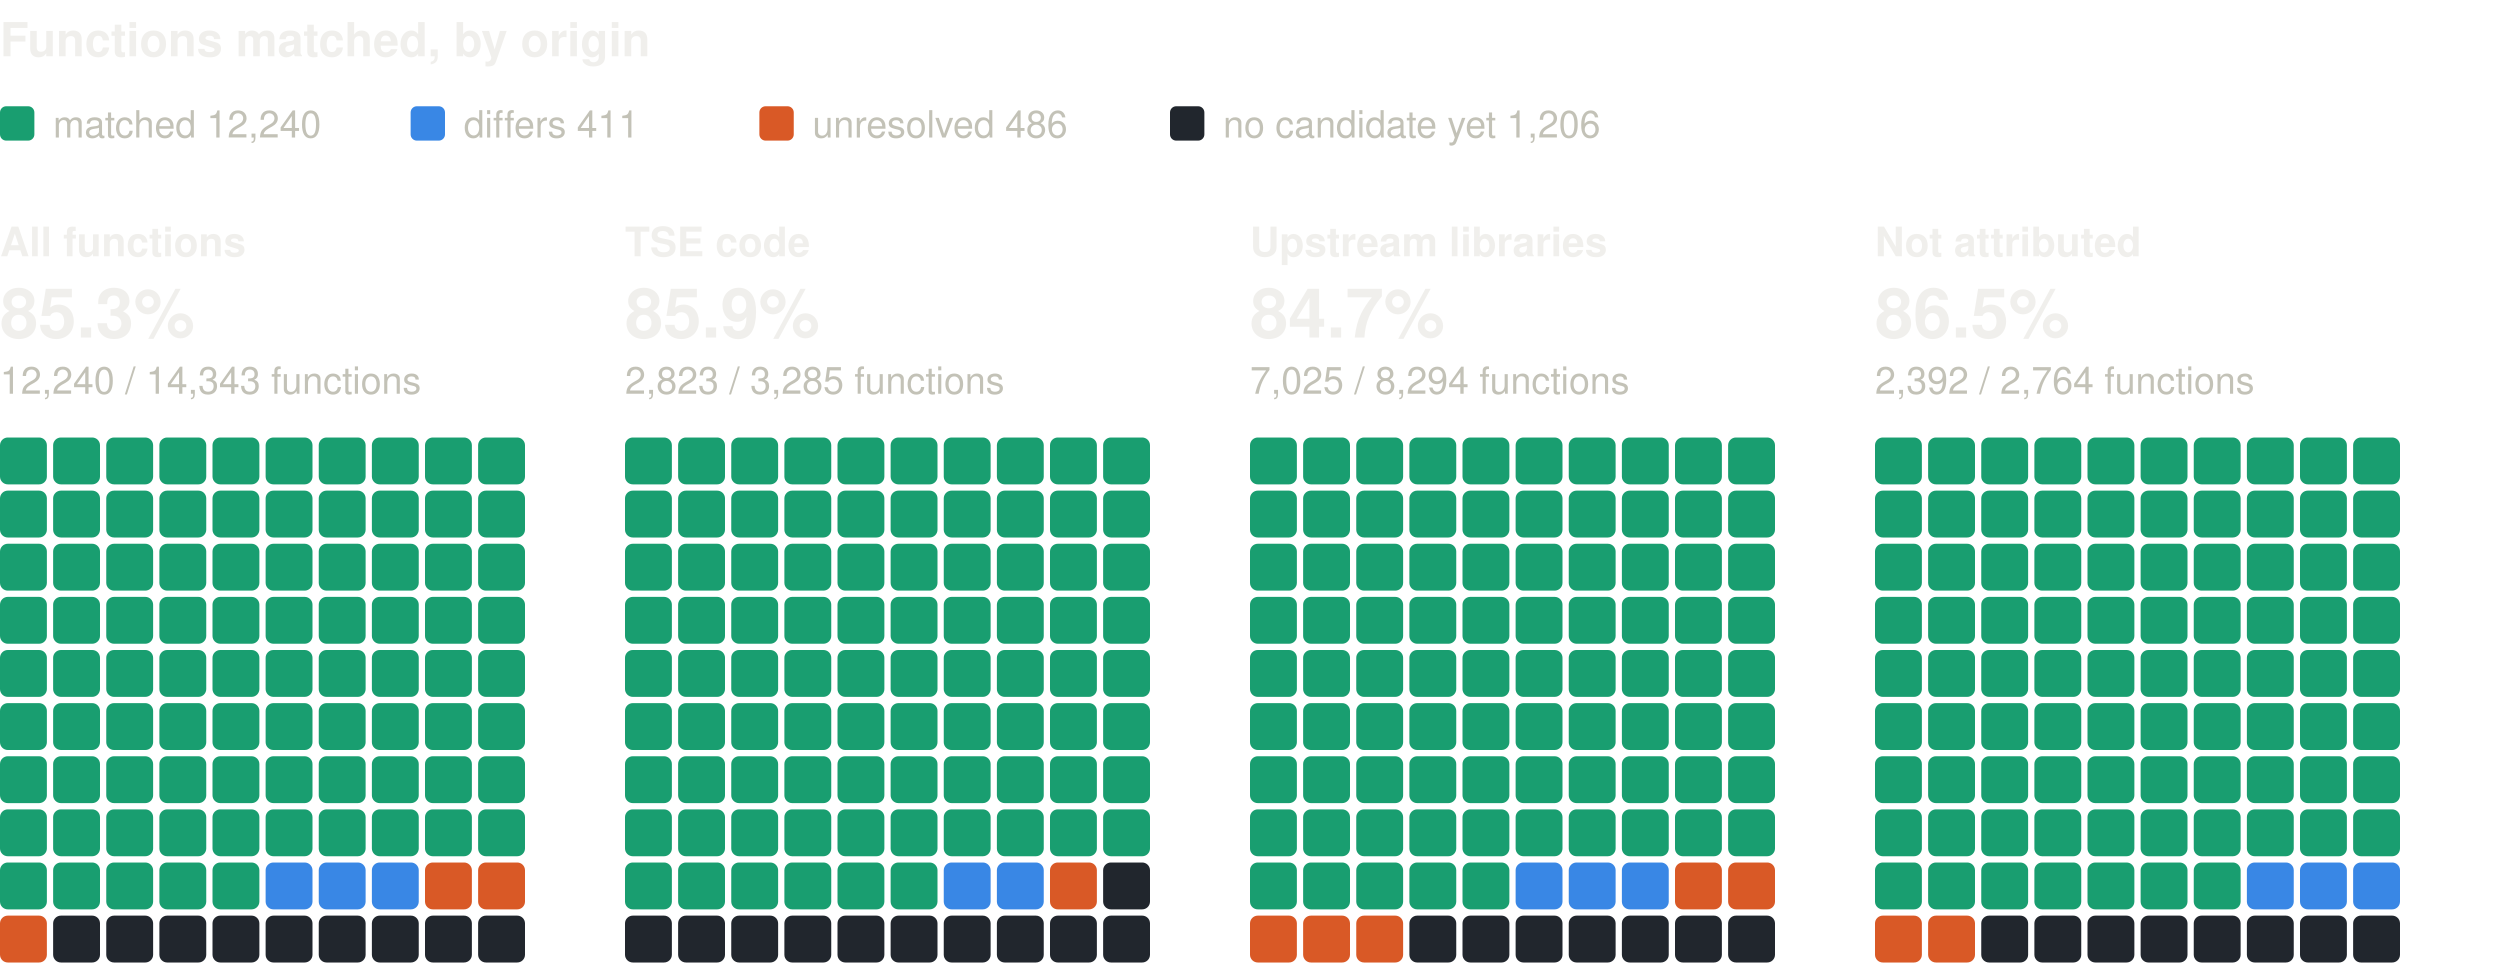
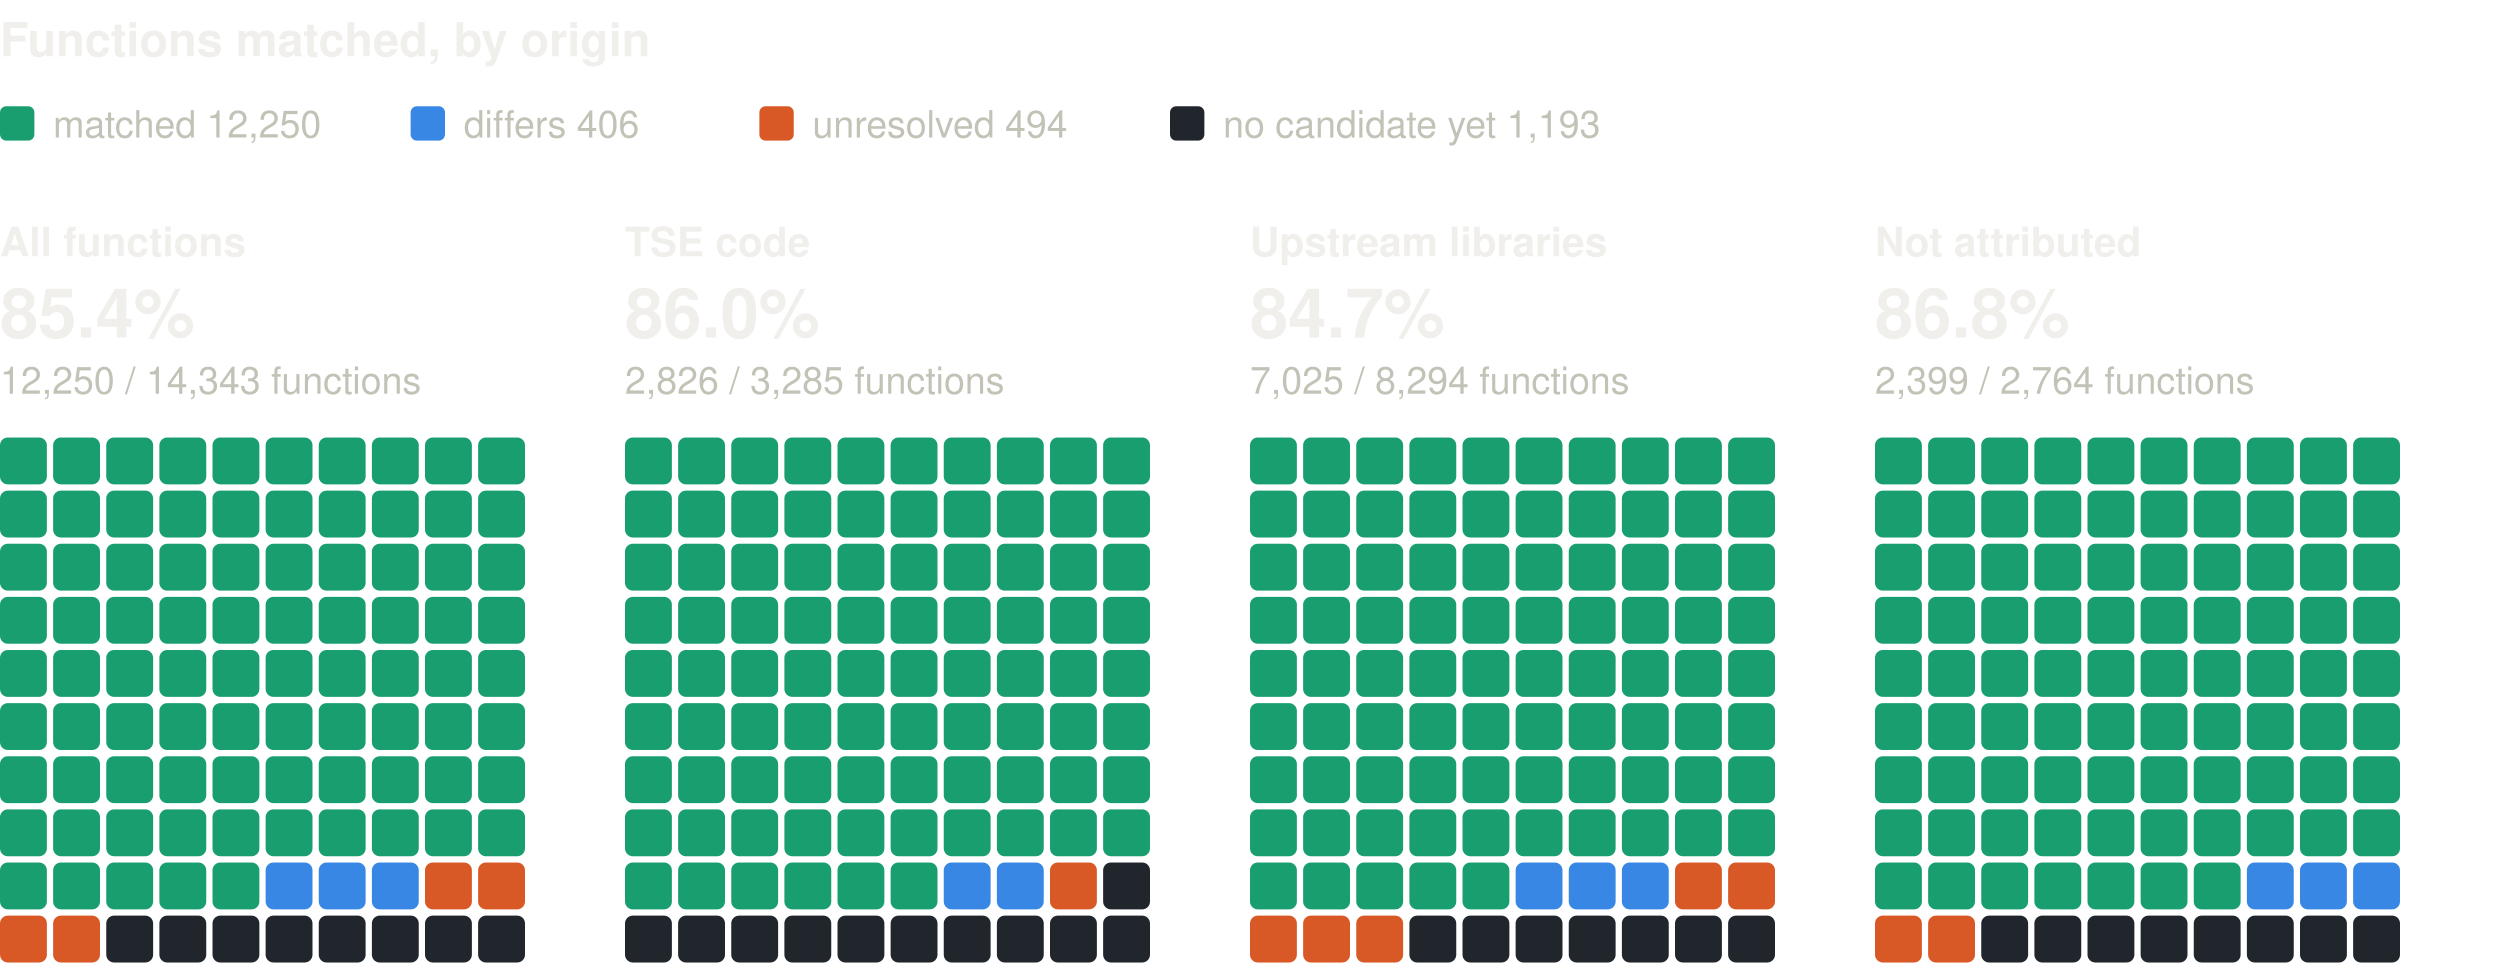
<svg xmlns="http://www.w3.org/2000/svg" width="800" height="310" viewBox="0 0 800 310" role="img" aria-label="Functions matched, by origin: one square per percent, coloured by verdict" font-family="system-ui, -apple-system, 'Segoe UI', Helvetica, Arial, sans-serif">
  <text x="0" y="18" font-size="15" fill="#f0efec" font-weight="600">Functions matched, by origin</text>
  <rect x="0" y="34" width="11" height="11" rx="2" fill="#199e70" />
-   <text x="17" y="44" font-size="12" fill="#c3c2b7">matched 12,240</text>
+   <text x="17" y="44" font-size="12" fill="#c3c2b7">matched 12,250</text>
  <rect x="131.4" y="34" width="11" height="11" rx="2" fill="#3987e5" />
-   <text x="148.4" y="44" font-size="12" fill="#c3c2b7">differs 411</text>
+   <text x="148.4" y="44" font-size="12" fill="#c3c2b7">differs 406</text>
  <rect x="243" y="34" width="11" height="11" rx="2" fill="#d95926" />
-   <text x="260" y="44" font-size="12" fill="#c3c2b7">unresolved 486</text>
+   <text x="260" y="44" font-size="12" fill="#c3c2b7">unresolved 494</text>
  <rect x="374.4" y="34" width="11" height="11" rx="2" fill="#21262d" />
-   <text x="391.4" y="44" font-size="12" fill="#c3c2b7">no candidate yet 1,206</text>
+   <text x="391.4" y="44" font-size="12" fill="#c3c2b7">no candidate yet 1,193</text>
  <text x="0" y="82" font-size="13" fill="#f0efec" font-weight="600">All functions</text>
-   <text x="0" y="108" font-size="22" fill="#f0efec" font-weight="600">85.3%</text>
-   <text x="0" y="126" font-size="12" fill="#c3c2b7">12,240 / 14,343 functions</text>
+   <text x="0" y="108" font-size="22" fill="#f0efec" font-weight="600">85.4%</text>
+   <text x="0" y="126" font-size="12" fill="#c3c2b7">12,250 / 14,343 functions</text>
  <rect x="0" y="140" width="15" height="15" rx="2.5" fill="#199e70" />
  <rect x="17" y="140" width="15" height="15" rx="2.5" fill="#199e70" />
  <rect x="34" y="140" width="15" height="15" rx="2.5" fill="#199e70" />
  <rect x="51" y="140" width="15" height="15" rx="2.5" fill="#199e70" />
  <rect x="68" y="140" width="15" height="15" rx="2.5" fill="#199e70" />
  <rect x="85" y="140" width="15" height="15" rx="2.5" fill="#199e70" />
  <rect x="102" y="140" width="15" height="15" rx="2.5" fill="#199e70" />
  <rect x="119" y="140" width="15" height="15" rx="2.5" fill="#199e70" />
  <rect x="136" y="140" width="15" height="15" rx="2.5" fill="#199e70" />
  <rect x="153" y="140" width="15" height="15" rx="2.5" fill="#199e70" />
  <rect x="0" y="157" width="15" height="15" rx="2.5" fill="#199e70" />
  <rect x="17" y="157" width="15" height="15" rx="2.5" fill="#199e70" />
  <rect x="34" y="157" width="15" height="15" rx="2.5" fill="#199e70" />
  <rect x="51" y="157" width="15" height="15" rx="2.5" fill="#199e70" />
  <rect x="68" y="157" width="15" height="15" rx="2.5" fill="#199e70" />
  <rect x="85" y="157" width="15" height="15" rx="2.5" fill="#199e70" />
  <rect x="102" y="157" width="15" height="15" rx="2.5" fill="#199e70" />
  <rect x="119" y="157" width="15" height="15" rx="2.5" fill="#199e70" />
  <rect x="136" y="157" width="15" height="15" rx="2.5" fill="#199e70" />
  <rect x="153" y="157" width="15" height="15" rx="2.5" fill="#199e70" />
  <rect x="0" y="174" width="15" height="15" rx="2.5" fill="#199e70" />
  <rect x="17" y="174" width="15" height="15" rx="2.5" fill="#199e70" />
  <rect x="34" y="174" width="15" height="15" rx="2.5" fill="#199e70" />
  <rect x="51" y="174" width="15" height="15" rx="2.5" fill="#199e70" />
  <rect x="68" y="174" width="15" height="15" rx="2.5" fill="#199e70" />
  <rect x="85" y="174" width="15" height="15" rx="2.5" fill="#199e70" />
  <rect x="102" y="174" width="15" height="15" rx="2.5" fill="#199e70" />
  <rect x="119" y="174" width="15" height="15" rx="2.5" fill="#199e70" />
  <rect x="136" y="174" width="15" height="15" rx="2.5" fill="#199e70" />
  <rect x="153" y="174" width="15" height="15" rx="2.5" fill="#199e70" />
  <rect x="0" y="191" width="15" height="15" rx="2.5" fill="#199e70" />
  <rect x="17" y="191" width="15" height="15" rx="2.5" fill="#199e70" />
  <rect x="34" y="191" width="15" height="15" rx="2.5" fill="#199e70" />
  <rect x="51" y="191" width="15" height="15" rx="2.5" fill="#199e70" />
  <rect x="68" y="191" width="15" height="15" rx="2.5" fill="#199e70" />
  <rect x="85" y="191" width="15" height="15" rx="2.5" fill="#199e70" />
  <rect x="102" y="191" width="15" height="15" rx="2.5" fill="#199e70" />
  <rect x="119" y="191" width="15" height="15" rx="2.5" fill="#199e70" />
  <rect x="136" y="191" width="15" height="15" rx="2.5" fill="#199e70" />
  <rect x="153" y="191" width="15" height="15" rx="2.5" fill="#199e70" />
  <rect x="0" y="208" width="15" height="15" rx="2.5" fill="#199e70" />
  <rect x="17" y="208" width="15" height="15" rx="2.5" fill="#199e70" />
  <rect x="34" y="208" width="15" height="15" rx="2.5" fill="#199e70" />
  <rect x="51" y="208" width="15" height="15" rx="2.5" fill="#199e70" />
  <rect x="68" y="208" width="15" height="15" rx="2.5" fill="#199e70" />
  <rect x="85" y="208" width="15" height="15" rx="2.5" fill="#199e70" />
  <rect x="102" y="208" width="15" height="15" rx="2.5" fill="#199e70" />
  <rect x="119" y="208" width="15" height="15" rx="2.5" fill="#199e70" />
  <rect x="136" y="208" width="15" height="15" rx="2.5" fill="#199e70" />
  <rect x="153" y="208" width="15" height="15" rx="2.5" fill="#199e70" />
  <rect x="0" y="225" width="15" height="15" rx="2.5" fill="#199e70" />
  <rect x="17" y="225" width="15" height="15" rx="2.5" fill="#199e70" />
  <rect x="34" y="225" width="15" height="15" rx="2.5" fill="#199e70" />
  <rect x="51" y="225" width="15" height="15" rx="2.5" fill="#199e70" />
  <rect x="68" y="225" width="15" height="15" rx="2.5" fill="#199e70" />
  <rect x="85" y="225" width="15" height="15" rx="2.5" fill="#199e70" />
  <rect x="102" y="225" width="15" height="15" rx="2.5" fill="#199e70" />
  <rect x="119" y="225" width="15" height="15" rx="2.5" fill="#199e70" />
  <rect x="136" y="225" width="15" height="15" rx="2.5" fill="#199e70" />
  <rect x="153" y="225" width="15" height="15" rx="2.5" fill="#199e70" />
  <rect x="0" y="242" width="15" height="15" rx="2.5" fill="#199e70" />
  <rect x="17" y="242" width="15" height="15" rx="2.5" fill="#199e70" />
  <rect x="34" y="242" width="15" height="15" rx="2.5" fill="#199e70" />
  <rect x="51" y="242" width="15" height="15" rx="2.5" fill="#199e70" />
  <rect x="68" y="242" width="15" height="15" rx="2.5" fill="#199e70" />
  <rect x="85" y="242" width="15" height="15" rx="2.5" fill="#199e70" />
  <rect x="102" y="242" width="15" height="15" rx="2.5" fill="#199e70" />
  <rect x="119" y="242" width="15" height="15" rx="2.5" fill="#199e70" />
  <rect x="136" y="242" width="15" height="15" rx="2.5" fill="#199e70" />
  <rect x="153" y="242" width="15" height="15" rx="2.5" fill="#199e70" />
  <rect x="0" y="259" width="15" height="15" rx="2.5" fill="#199e70" />
  <rect x="17" y="259" width="15" height="15" rx="2.5" fill="#199e70" />
  <rect x="34" y="259" width="15" height="15" rx="2.5" fill="#199e70" />
  <rect x="51" y="259" width="15" height="15" rx="2.5" fill="#199e70" />
  <rect x="68" y="259" width="15" height="15" rx="2.5" fill="#199e70" />
  <rect x="85" y="259" width="15" height="15" rx="2.5" fill="#199e70" />
  <rect x="102" y="259" width="15" height="15" rx="2.5" fill="#199e70" />
  <rect x="119" y="259" width="15" height="15" rx="2.5" fill="#199e70" />
  <rect x="136" y="259" width="15" height="15" rx="2.5" fill="#199e70" />
  <rect x="153" y="259" width="15" height="15" rx="2.5" fill="#199e70" />
  <rect x="0" y="276" width="15" height="15" rx="2.5" fill="#199e70" />
  <rect x="17" y="276" width="15" height="15" rx="2.5" fill="#199e70" />
  <rect x="34" y="276" width="15" height="15" rx="2.5" fill="#199e70" />
  <rect x="51" y="276" width="15" height="15" rx="2.5" fill="#199e70" />
  <rect x="68" y="276" width="15" height="15" rx="2.5" fill="#199e70" />
  <rect x="85" y="276" width="15" height="15" rx="2.5" fill="#3987e5" />
  <rect x="102" y="276" width="15" height="15" rx="2.5" fill="#3987e5" />
  <rect x="119" y="276" width="15" height="15" rx="2.5" fill="#3987e5" />
  <rect x="136" y="276" width="15" height="15" rx="2.5" fill="#d95926" />
  <rect x="153" y="276" width="15" height="15" rx="2.5" fill="#d95926" />
  <rect x="0" y="293" width="15" height="15" rx="2.5" fill="#d95926" />
-   <rect x="17" y="293" width="15" height="15" rx="2.5" fill="#21262d" />
+   <rect x="17" y="293" width="15" height="15" rx="2.5" fill="#d95926" />
  <rect x="34" y="293" width="15" height="15" rx="2.5" fill="#21262d" />
  <rect x="51" y="293" width="15" height="15" rx="2.5" fill="#21262d" />
  <rect x="68" y="293" width="15" height="15" rx="2.5" fill="#21262d" />
  <rect x="85" y="293" width="15" height="15" rx="2.5" fill="#21262d" />
  <rect x="102" y="293" width="15" height="15" rx="2.5" fill="#21262d" />
  <rect x="119" y="293" width="15" height="15" rx="2.5" fill="#21262d" />
  <rect x="136" y="293" width="15" height="15" rx="2.5" fill="#21262d" />
  <rect x="153" y="293" width="15" height="15" rx="2.5" fill="#21262d" />
  <text x="200" y="82" font-size="13" fill="#f0efec" font-weight="600">TSE code</text>
-   <text x="200" y="108" font-size="22" fill="#f0efec" font-weight="600">85.9%</text>
-   <text x="200" y="126" font-size="12" fill="#c3c2b7">2,823 / 3,285 functions</text>
+   <text x="200" y="108" font-size="22" fill="#f0efec" font-weight="600">86.0%</text>
+   <text x="200" y="126" font-size="12" fill="#c3c2b7">2,826 / 3,285 functions</text>
  <rect x="200" y="140" width="15" height="15" rx="2.5" fill="#199e70" />
  <rect x="217" y="140" width="15" height="15" rx="2.5" fill="#199e70" />
  <rect x="234" y="140" width="15" height="15" rx="2.5" fill="#199e70" />
  <rect x="251" y="140" width="15" height="15" rx="2.5" fill="#199e70" />
  <rect x="268" y="140" width="15" height="15" rx="2.5" fill="#199e70" />
  <rect x="285" y="140" width="15" height="15" rx="2.5" fill="#199e70" />
  <rect x="302" y="140" width="15" height="15" rx="2.5" fill="#199e70" />
  <rect x="319" y="140" width="15" height="15" rx="2.5" fill="#199e70" />
  <rect x="336" y="140" width="15" height="15" rx="2.5" fill="#199e70" />
  <rect x="353" y="140" width="15" height="15" rx="2.5" fill="#199e70" />
  <rect x="200" y="157" width="15" height="15" rx="2.5" fill="#199e70" />
  <rect x="217" y="157" width="15" height="15" rx="2.5" fill="#199e70" />
  <rect x="234" y="157" width="15" height="15" rx="2.5" fill="#199e70" />
  <rect x="251" y="157" width="15" height="15" rx="2.5" fill="#199e70" />
  <rect x="268" y="157" width="15" height="15" rx="2.5" fill="#199e70" />
  <rect x="285" y="157" width="15" height="15" rx="2.5" fill="#199e70" />
  <rect x="302" y="157" width="15" height="15" rx="2.5" fill="#199e70" />
  <rect x="319" y="157" width="15" height="15" rx="2.5" fill="#199e70" />
  <rect x="336" y="157" width="15" height="15" rx="2.5" fill="#199e70" />
  <rect x="353" y="157" width="15" height="15" rx="2.5" fill="#199e70" />
  <rect x="200" y="174" width="15" height="15" rx="2.5" fill="#199e70" />
  <rect x="217" y="174" width="15" height="15" rx="2.5" fill="#199e70" />
  <rect x="234" y="174" width="15" height="15" rx="2.5" fill="#199e70" />
  <rect x="251" y="174" width="15" height="15" rx="2.5" fill="#199e70" />
  <rect x="268" y="174" width="15" height="15" rx="2.5" fill="#199e70" />
  <rect x="285" y="174" width="15" height="15" rx="2.5" fill="#199e70" />
  <rect x="302" y="174" width="15" height="15" rx="2.5" fill="#199e70" />
  <rect x="319" y="174" width="15" height="15" rx="2.5" fill="#199e70" />
  <rect x="336" y="174" width="15" height="15" rx="2.5" fill="#199e70" />
  <rect x="353" y="174" width="15" height="15" rx="2.5" fill="#199e70" />
  <rect x="200" y="191" width="15" height="15" rx="2.5" fill="#199e70" />
  <rect x="217" y="191" width="15" height="15" rx="2.5" fill="#199e70" />
  <rect x="234" y="191" width="15" height="15" rx="2.5" fill="#199e70" />
  <rect x="251" y="191" width="15" height="15" rx="2.5" fill="#199e70" />
  <rect x="268" y="191" width="15" height="15" rx="2.5" fill="#199e70" />
  <rect x="285" y="191" width="15" height="15" rx="2.5" fill="#199e70" />
  <rect x="302" y="191" width="15" height="15" rx="2.5" fill="#199e70" />
  <rect x="319" y="191" width="15" height="15" rx="2.5" fill="#199e70" />
  <rect x="336" y="191" width="15" height="15" rx="2.5" fill="#199e70" />
  <rect x="353" y="191" width="15" height="15" rx="2.5" fill="#199e70" />
  <rect x="200" y="208" width="15" height="15" rx="2.5" fill="#199e70" />
  <rect x="217" y="208" width="15" height="15" rx="2.5" fill="#199e70" />
  <rect x="234" y="208" width="15" height="15" rx="2.5" fill="#199e70" />
  <rect x="251" y="208" width="15" height="15" rx="2.5" fill="#199e70" />
  <rect x="268" y="208" width="15" height="15" rx="2.5" fill="#199e70" />
  <rect x="285" y="208" width="15" height="15" rx="2.5" fill="#199e70" />
  <rect x="302" y="208" width="15" height="15" rx="2.5" fill="#199e70" />
  <rect x="319" y="208" width="15" height="15" rx="2.5" fill="#199e70" />
  <rect x="336" y="208" width="15" height="15" rx="2.5" fill="#199e70" />
  <rect x="353" y="208" width="15" height="15" rx="2.5" fill="#199e70" />
  <rect x="200" y="225" width="15" height="15" rx="2.5" fill="#199e70" />
  <rect x="217" y="225" width="15" height="15" rx="2.5" fill="#199e70" />
  <rect x="234" y="225" width="15" height="15" rx="2.5" fill="#199e70" />
  <rect x="251" y="225" width="15" height="15" rx="2.5" fill="#199e70" />
  <rect x="268" y="225" width="15" height="15" rx="2.5" fill="#199e70" />
  <rect x="285" y="225" width="15" height="15" rx="2.5" fill="#199e70" />
  <rect x="302" y="225" width="15" height="15" rx="2.5" fill="#199e70" />
  <rect x="319" y="225" width="15" height="15" rx="2.5" fill="#199e70" />
  <rect x="336" y="225" width="15" height="15" rx="2.5" fill="#199e70" />
  <rect x="353" y="225" width="15" height="15" rx="2.5" fill="#199e70" />
  <rect x="200" y="242" width="15" height="15" rx="2.5" fill="#199e70" />
  <rect x="217" y="242" width="15" height="15" rx="2.5" fill="#199e70" />
  <rect x="234" y="242" width="15" height="15" rx="2.5" fill="#199e70" />
  <rect x="251" y="242" width="15" height="15" rx="2.5" fill="#199e70" />
  <rect x="268" y="242" width="15" height="15" rx="2.5" fill="#199e70" />
  <rect x="285" y="242" width="15" height="15" rx="2.5" fill="#199e70" />
  <rect x="302" y="242" width="15" height="15" rx="2.5" fill="#199e70" />
  <rect x="319" y="242" width="15" height="15" rx="2.5" fill="#199e70" />
  <rect x="336" y="242" width="15" height="15" rx="2.5" fill="#199e70" />
  <rect x="353" y="242" width="15" height="15" rx="2.5" fill="#199e70" />
  <rect x="200" y="259" width="15" height="15" rx="2.5" fill="#199e70" />
  <rect x="217" y="259" width="15" height="15" rx="2.5" fill="#199e70" />
  <rect x="234" y="259" width="15" height="15" rx="2.5" fill="#199e70" />
  <rect x="251" y="259" width="15" height="15" rx="2.5" fill="#199e70" />
  <rect x="268" y="259" width="15" height="15" rx="2.5" fill="#199e70" />
  <rect x="285" y="259" width="15" height="15" rx="2.5" fill="#199e70" />
  <rect x="302" y="259" width="15" height="15" rx="2.5" fill="#199e70" />
  <rect x="319" y="259" width="15" height="15" rx="2.5" fill="#199e70" />
  <rect x="336" y="259" width="15" height="15" rx="2.5" fill="#199e70" />
  <rect x="353" y="259" width="15" height="15" rx="2.5" fill="#199e70" />
  <rect x="200" y="276" width="15" height="15" rx="2.5" fill="#199e70" />
  <rect x="217" y="276" width="15" height="15" rx="2.5" fill="#199e70" />
  <rect x="234" y="276" width="15" height="15" rx="2.5" fill="#199e70" />
  <rect x="251" y="276" width="15" height="15" rx="2.5" fill="#199e70" />
  <rect x="268" y="276" width="15" height="15" rx="2.5" fill="#199e70" />
  <rect x="285" y="276" width="15" height="15" rx="2.5" fill="#199e70" />
  <rect x="302" y="276" width="15" height="15" rx="2.5" fill="#3987e5" />
  <rect x="319" y="276" width="15" height="15" rx="2.5" fill="#3987e5" />
  <rect x="336" y="276" width="15" height="15" rx="2.5" fill="#d95926" />
  <rect x="353" y="276" width="15" height="15" rx="2.5" fill="#21262d" />
  <rect x="200" y="293" width="15" height="15" rx="2.5" fill="#21262d" />
  <rect x="217" y="293" width="15" height="15" rx="2.5" fill="#21262d" />
  <rect x="234" y="293" width="15" height="15" rx="2.5" fill="#21262d" />
  <rect x="251" y="293" width="15" height="15" rx="2.5" fill="#21262d" />
  <rect x="268" y="293" width="15" height="15" rx="2.5" fill="#21262d" />
  <rect x="285" y="293" width="15" height="15" rx="2.5" fill="#21262d" />
  <rect x="302" y="293" width="15" height="15" rx="2.5" fill="#21262d" />
  <rect x="319" y="293" width="15" height="15" rx="2.5" fill="#21262d" />
  <rect x="336" y="293" width="15" height="15" rx="2.5" fill="#21262d" />
  <rect x="353" y="293" width="15" height="15" rx="2.5" fill="#21262d" />
  <text x="400" y="82" font-size="13" fill="#f0efec" font-weight="600">Upstream libraries</text>
  <text x="400" y="108" font-size="22" fill="#f0efec" font-weight="600">84.7%</text>
  <text x="400" y="126" font-size="12" fill="#c3c2b7">7,025 / 8,294 functions</text>
  <rect x="400" y="140" width="15" height="15" rx="2.5" fill="#199e70" />
  <rect x="417" y="140" width="15" height="15" rx="2.5" fill="#199e70" />
  <rect x="434" y="140" width="15" height="15" rx="2.5" fill="#199e70" />
  <rect x="451" y="140" width="15" height="15" rx="2.5" fill="#199e70" />
  <rect x="468" y="140" width="15" height="15" rx="2.5" fill="#199e70" />
  <rect x="485" y="140" width="15" height="15" rx="2.5" fill="#199e70" />
  <rect x="502" y="140" width="15" height="15" rx="2.5" fill="#199e70" />
  <rect x="519" y="140" width="15" height="15" rx="2.5" fill="#199e70" />
  <rect x="536" y="140" width="15" height="15" rx="2.5" fill="#199e70" />
  <rect x="553" y="140" width="15" height="15" rx="2.5" fill="#199e70" />
  <rect x="400" y="157" width="15" height="15" rx="2.5" fill="#199e70" />
  <rect x="417" y="157" width="15" height="15" rx="2.5" fill="#199e70" />
  <rect x="434" y="157" width="15" height="15" rx="2.5" fill="#199e70" />
  <rect x="451" y="157" width="15" height="15" rx="2.5" fill="#199e70" />
  <rect x="468" y="157" width="15" height="15" rx="2.5" fill="#199e70" />
  <rect x="485" y="157" width="15" height="15" rx="2.5" fill="#199e70" />
  <rect x="502" y="157" width="15" height="15" rx="2.5" fill="#199e70" />
  <rect x="519" y="157" width="15" height="15" rx="2.5" fill="#199e70" />
  <rect x="536" y="157" width="15" height="15" rx="2.5" fill="#199e70" />
  <rect x="553" y="157" width="15" height="15" rx="2.5" fill="#199e70" />
  <rect x="400" y="174" width="15" height="15" rx="2.5" fill="#199e70" />
  <rect x="417" y="174" width="15" height="15" rx="2.5" fill="#199e70" />
  <rect x="434" y="174" width="15" height="15" rx="2.5" fill="#199e70" />
  <rect x="451" y="174" width="15" height="15" rx="2.5" fill="#199e70" />
  <rect x="468" y="174" width="15" height="15" rx="2.5" fill="#199e70" />
  <rect x="485" y="174" width="15" height="15" rx="2.5" fill="#199e70" />
  <rect x="502" y="174" width="15" height="15" rx="2.5" fill="#199e70" />
  <rect x="519" y="174" width="15" height="15" rx="2.5" fill="#199e70" />
  <rect x="536" y="174" width="15" height="15" rx="2.5" fill="#199e70" />
  <rect x="553" y="174" width="15" height="15" rx="2.5" fill="#199e70" />
  <rect x="400" y="191" width="15" height="15" rx="2.5" fill="#199e70" />
  <rect x="417" y="191" width="15" height="15" rx="2.5" fill="#199e70" />
  <rect x="434" y="191" width="15" height="15" rx="2.5" fill="#199e70" />
  <rect x="451" y="191" width="15" height="15" rx="2.5" fill="#199e70" />
  <rect x="468" y="191" width="15" height="15" rx="2.5" fill="#199e70" />
  <rect x="485" y="191" width="15" height="15" rx="2.5" fill="#199e70" />
  <rect x="502" y="191" width="15" height="15" rx="2.5" fill="#199e70" />
  <rect x="519" y="191" width="15" height="15" rx="2.5" fill="#199e70" />
  <rect x="536" y="191" width="15" height="15" rx="2.5" fill="#199e70" />
  <rect x="553" y="191" width="15" height="15" rx="2.5" fill="#199e70" />
  <rect x="400" y="208" width="15" height="15" rx="2.5" fill="#199e70" />
  <rect x="417" y="208" width="15" height="15" rx="2.5" fill="#199e70" />
  <rect x="434" y="208" width="15" height="15" rx="2.5" fill="#199e70" />
  <rect x="451" y="208" width="15" height="15" rx="2.5" fill="#199e70" />
  <rect x="468" y="208" width="15" height="15" rx="2.5" fill="#199e70" />
  <rect x="485" y="208" width="15" height="15" rx="2.5" fill="#199e70" />
  <rect x="502" y="208" width="15" height="15" rx="2.5" fill="#199e70" />
  <rect x="519" y="208" width="15" height="15" rx="2.5" fill="#199e70" />
  <rect x="536" y="208" width="15" height="15" rx="2.5" fill="#199e70" />
  <rect x="553" y="208" width="15" height="15" rx="2.5" fill="#199e70" />
  <rect x="400" y="225" width="15" height="15" rx="2.5" fill="#199e70" />
  <rect x="417" y="225" width="15" height="15" rx="2.5" fill="#199e70" />
  <rect x="434" y="225" width="15" height="15" rx="2.5" fill="#199e70" />
  <rect x="451" y="225" width="15" height="15" rx="2.5" fill="#199e70" />
  <rect x="468" y="225" width="15" height="15" rx="2.5" fill="#199e70" />
  <rect x="485" y="225" width="15" height="15" rx="2.5" fill="#199e70" />
  <rect x="502" y="225" width="15" height="15" rx="2.5" fill="#199e70" />
  <rect x="519" y="225" width="15" height="15" rx="2.5" fill="#199e70" />
  <rect x="536" y="225" width="15" height="15" rx="2.5" fill="#199e70" />
  <rect x="553" y="225" width="15" height="15" rx="2.5" fill="#199e70" />
  <rect x="400" y="242" width="15" height="15" rx="2.5" fill="#199e70" />
  <rect x="417" y="242" width="15" height="15" rx="2.5" fill="#199e70" />
  <rect x="434" y="242" width="15" height="15" rx="2.5" fill="#199e70" />
  <rect x="451" y="242" width="15" height="15" rx="2.5" fill="#199e70" />
  <rect x="468" y="242" width="15" height="15" rx="2.5" fill="#199e70" />
  <rect x="485" y="242" width="15" height="15" rx="2.5" fill="#199e70" />
  <rect x="502" y="242" width="15" height="15" rx="2.5" fill="#199e70" />
  <rect x="519" y="242" width="15" height="15" rx="2.5" fill="#199e70" />
  <rect x="536" y="242" width="15" height="15" rx="2.5" fill="#199e70" />
  <rect x="553" y="242" width="15" height="15" rx="2.5" fill="#199e70" />
  <rect x="400" y="259" width="15" height="15" rx="2.5" fill="#199e70" />
  <rect x="417" y="259" width="15" height="15" rx="2.5" fill="#199e70" />
  <rect x="434" y="259" width="15" height="15" rx="2.5" fill="#199e70" />
  <rect x="451" y="259" width="15" height="15" rx="2.5" fill="#199e70" />
  <rect x="468" y="259" width="15" height="15" rx="2.5" fill="#199e70" />
  <rect x="485" y="259" width="15" height="15" rx="2.5" fill="#199e70" />
  <rect x="502" y="259" width="15" height="15" rx="2.5" fill="#199e70" />
  <rect x="519" y="259" width="15" height="15" rx="2.5" fill="#199e70" />
  <rect x="536" y="259" width="15" height="15" rx="2.5" fill="#199e70" />
  <rect x="553" y="259" width="15" height="15" rx="2.5" fill="#199e70" />
  <rect x="400" y="276" width="15" height="15" rx="2.5" fill="#199e70" />
  <rect x="417" y="276" width="15" height="15" rx="2.5" fill="#199e70" />
  <rect x="434" y="276" width="15" height="15" rx="2.5" fill="#199e70" />
  <rect x="451" y="276" width="15" height="15" rx="2.5" fill="#199e70" />
  <rect x="468" y="276" width="15" height="15" rx="2.5" fill="#199e70" />
  <rect x="485" y="276" width="15" height="15" rx="2.5" fill="#3987e5" />
  <rect x="502" y="276" width="15" height="15" rx="2.5" fill="#3987e5" />
  <rect x="519" y="276" width="15" height="15" rx="2.5" fill="#3987e5" />
  <rect x="536" y="276" width="15" height="15" rx="2.5" fill="#d95926" />
  <rect x="553" y="276" width="15" height="15" rx="2.5" fill="#d95926" />
  <rect x="400" y="293" width="15" height="15" rx="2.5" fill="#d95926" />
  <rect x="417" y="293" width="15" height="15" rx="2.5" fill="#d95926" />
  <rect x="434" y="293" width="15" height="15" rx="2.5" fill="#d95926" />
  <rect x="451" y="293" width="15" height="15" rx="2.5" fill="#21262d" />
  <rect x="468" y="293" width="15" height="15" rx="2.5" fill="#21262d" />
  <rect x="485" y="293" width="15" height="15" rx="2.5" fill="#21262d" />
  <rect x="502" y="293" width="15" height="15" rx="2.5" fill="#21262d" />
  <rect x="519" y="293" width="15" height="15" rx="2.5" fill="#21262d" />
  <rect x="536" y="293" width="15" height="15" rx="2.5" fill="#21262d" />
  <rect x="553" y="293" width="15" height="15" rx="2.5" fill="#21262d" />
  <text x="600" y="82" font-size="13" fill="#f0efec" font-weight="600">Not attributed</text>
-   <text x="600" y="108" font-size="22" fill="#f0efec" font-weight="600">86.5%</text>
-   <text x="600" y="126" font-size="12" fill="#c3c2b7">2,392 / 2,764 functions</text>
+   <text x="600" y="108" font-size="22" fill="#f0efec" font-weight="600">86.8%</text>
+   <text x="600" y="126" font-size="12" fill="#c3c2b7">2,399 / 2,764 functions</text>
  <rect x="600" y="140" width="15" height="15" rx="2.5" fill="#199e70" />
  <rect x="617" y="140" width="15" height="15" rx="2.5" fill="#199e70" />
  <rect x="634" y="140" width="15" height="15" rx="2.5" fill="#199e70" />
  <rect x="651" y="140" width="15" height="15" rx="2.5" fill="#199e70" />
  <rect x="668" y="140" width="15" height="15" rx="2.5" fill="#199e70" />
  <rect x="685" y="140" width="15" height="15" rx="2.5" fill="#199e70" />
  <rect x="702" y="140" width="15" height="15" rx="2.5" fill="#199e70" />
  <rect x="719" y="140" width="15" height="15" rx="2.5" fill="#199e70" />
  <rect x="736" y="140" width="15" height="15" rx="2.5" fill="#199e70" />
  <rect x="753" y="140" width="15" height="15" rx="2.5" fill="#199e70" />
  <rect x="600" y="157" width="15" height="15" rx="2.5" fill="#199e70" />
  <rect x="617" y="157" width="15" height="15" rx="2.5" fill="#199e70" />
  <rect x="634" y="157" width="15" height="15" rx="2.5" fill="#199e70" />
  <rect x="651" y="157" width="15" height="15" rx="2.5" fill="#199e70" />
  <rect x="668" y="157" width="15" height="15" rx="2.5" fill="#199e70" />
  <rect x="685" y="157" width="15" height="15" rx="2.5" fill="#199e70" />
  <rect x="702" y="157" width="15" height="15" rx="2.5" fill="#199e70" />
  <rect x="719" y="157" width="15" height="15" rx="2.5" fill="#199e70" />
  <rect x="736" y="157" width="15" height="15" rx="2.5" fill="#199e70" />
  <rect x="753" y="157" width="15" height="15" rx="2.5" fill="#199e70" />
  <rect x="600" y="174" width="15" height="15" rx="2.5" fill="#199e70" />
  <rect x="617" y="174" width="15" height="15" rx="2.5" fill="#199e70" />
  <rect x="634" y="174" width="15" height="15" rx="2.5" fill="#199e70" />
  <rect x="651" y="174" width="15" height="15" rx="2.5" fill="#199e70" />
  <rect x="668" y="174" width="15" height="15" rx="2.5" fill="#199e70" />
  <rect x="685" y="174" width="15" height="15" rx="2.5" fill="#199e70" />
  <rect x="702" y="174" width="15" height="15" rx="2.5" fill="#199e70" />
  <rect x="719" y="174" width="15" height="15" rx="2.5" fill="#199e70" />
  <rect x="736" y="174" width="15" height="15" rx="2.5" fill="#199e70" />
  <rect x="753" y="174" width="15" height="15" rx="2.5" fill="#199e70" />
  <rect x="600" y="191" width="15" height="15" rx="2.5" fill="#199e70" />
  <rect x="617" y="191" width="15" height="15" rx="2.5" fill="#199e70" />
  <rect x="634" y="191" width="15" height="15" rx="2.5" fill="#199e70" />
  <rect x="651" y="191" width="15" height="15" rx="2.5" fill="#199e70" />
  <rect x="668" y="191" width="15" height="15" rx="2.5" fill="#199e70" />
  <rect x="685" y="191" width="15" height="15" rx="2.5" fill="#199e70" />
  <rect x="702" y="191" width="15" height="15" rx="2.5" fill="#199e70" />
  <rect x="719" y="191" width="15" height="15" rx="2.5" fill="#199e70" />
  <rect x="736" y="191" width="15" height="15" rx="2.5" fill="#199e70" />
  <rect x="753" y="191" width="15" height="15" rx="2.5" fill="#199e70" />
  <rect x="600" y="208" width="15" height="15" rx="2.5" fill="#199e70" />
  <rect x="617" y="208" width="15" height="15" rx="2.5" fill="#199e70" />
  <rect x="634" y="208" width="15" height="15" rx="2.5" fill="#199e70" />
  <rect x="651" y="208" width="15" height="15" rx="2.5" fill="#199e70" />
  <rect x="668" y="208" width="15" height="15" rx="2.5" fill="#199e70" />
  <rect x="685" y="208" width="15" height="15" rx="2.5" fill="#199e70" />
  <rect x="702" y="208" width="15" height="15" rx="2.5" fill="#199e70" />
  <rect x="719" y="208" width="15" height="15" rx="2.5" fill="#199e70" />
  <rect x="736" y="208" width="15" height="15" rx="2.5" fill="#199e70" />
  <rect x="753" y="208" width="15" height="15" rx="2.5" fill="#199e70" />
  <rect x="600" y="225" width="15" height="15" rx="2.5" fill="#199e70" />
  <rect x="617" y="225" width="15" height="15" rx="2.5" fill="#199e70" />
  <rect x="634" y="225" width="15" height="15" rx="2.5" fill="#199e70" />
  <rect x="651" y="225" width="15" height="15" rx="2.5" fill="#199e70" />
  <rect x="668" y="225" width="15" height="15" rx="2.5" fill="#199e70" />
  <rect x="685" y="225" width="15" height="15" rx="2.5" fill="#199e70" />
  <rect x="702" y="225" width="15" height="15" rx="2.5" fill="#199e70" />
  <rect x="719" y="225" width="15" height="15" rx="2.5" fill="#199e70" />
  <rect x="736" y="225" width="15" height="15" rx="2.5" fill="#199e70" />
  <rect x="753" y="225" width="15" height="15" rx="2.5" fill="#199e70" />
  <rect x="600" y="242" width="15" height="15" rx="2.5" fill="#199e70" />
  <rect x="617" y="242" width="15" height="15" rx="2.5" fill="#199e70" />
  <rect x="634" y="242" width="15" height="15" rx="2.5" fill="#199e70" />
  <rect x="651" y="242" width="15" height="15" rx="2.5" fill="#199e70" />
  <rect x="668" y="242" width="15" height="15" rx="2.5" fill="#199e70" />
  <rect x="685" y="242" width="15" height="15" rx="2.5" fill="#199e70" />
  <rect x="702" y="242" width="15" height="15" rx="2.5" fill="#199e70" />
  <rect x="719" y="242" width="15" height="15" rx="2.5" fill="#199e70" />
  <rect x="736" y="242" width="15" height="15" rx="2.5" fill="#199e70" />
  <rect x="753" y="242" width="15" height="15" rx="2.5" fill="#199e70" />
  <rect x="600" y="259" width="15" height="15" rx="2.5" fill="#199e70" />
  <rect x="617" y="259" width="15" height="15" rx="2.5" fill="#199e70" />
  <rect x="634" y="259" width="15" height="15" rx="2.5" fill="#199e70" />
  <rect x="651" y="259" width="15" height="15" rx="2.5" fill="#199e70" />
  <rect x="668" y="259" width="15" height="15" rx="2.5" fill="#199e70" />
  <rect x="685" y="259" width="15" height="15" rx="2.5" fill="#199e70" />
  <rect x="702" y="259" width="15" height="15" rx="2.5" fill="#199e70" />
  <rect x="719" y="259" width="15" height="15" rx="2.5" fill="#199e70" />
  <rect x="736" y="259" width="15" height="15" rx="2.5" fill="#199e70" />
  <rect x="753" y="259" width="15" height="15" rx="2.5" fill="#199e70" />
  <rect x="600" y="276" width="15" height="15" rx="2.5" fill="#199e70" />
  <rect x="617" y="276" width="15" height="15" rx="2.5" fill="#199e70" />
  <rect x="634" y="276" width="15" height="15" rx="2.5" fill="#199e70" />
  <rect x="651" y="276" width="15" height="15" rx="2.5" fill="#199e70" />
  <rect x="668" y="276" width="15" height="15" rx="2.5" fill="#199e70" />
  <rect x="685" y="276" width="15" height="15" rx="2.5" fill="#199e70" />
  <rect x="702" y="276" width="15" height="15" rx="2.5" fill="#199e70" />
  <rect x="719" y="276" width="15" height="15" rx="2.5" fill="#3987e5" />
  <rect x="736" y="276" width="15" height="15" rx="2.5" fill="#3987e5" />
  <rect x="753" y="276" width="15" height="15" rx="2.5" fill="#3987e5" />
  <rect x="600" y="293" width="15" height="15" rx="2.5" fill="#d95926" />
  <rect x="617" y="293" width="15" height="15" rx="2.5" fill="#d95926" />
  <rect x="634" y="293" width="15" height="15" rx="2.5" fill="#21262d" />
  <rect x="651" y="293" width="15" height="15" rx="2.5" fill="#21262d" />
  <rect x="668" y="293" width="15" height="15" rx="2.5" fill="#21262d" />
  <rect x="685" y="293" width="15" height="15" rx="2.5" fill="#21262d" />
  <rect x="702" y="293" width="15" height="15" rx="2.5" fill="#21262d" />
  <rect x="719" y="293" width="15" height="15" rx="2.5" fill="#21262d" />
  <rect x="736" y="293" width="15" height="15" rx="2.5" fill="#21262d" />
  <rect x="753" y="293" width="15" height="15" rx="2.5" fill="#21262d" />
</svg>
